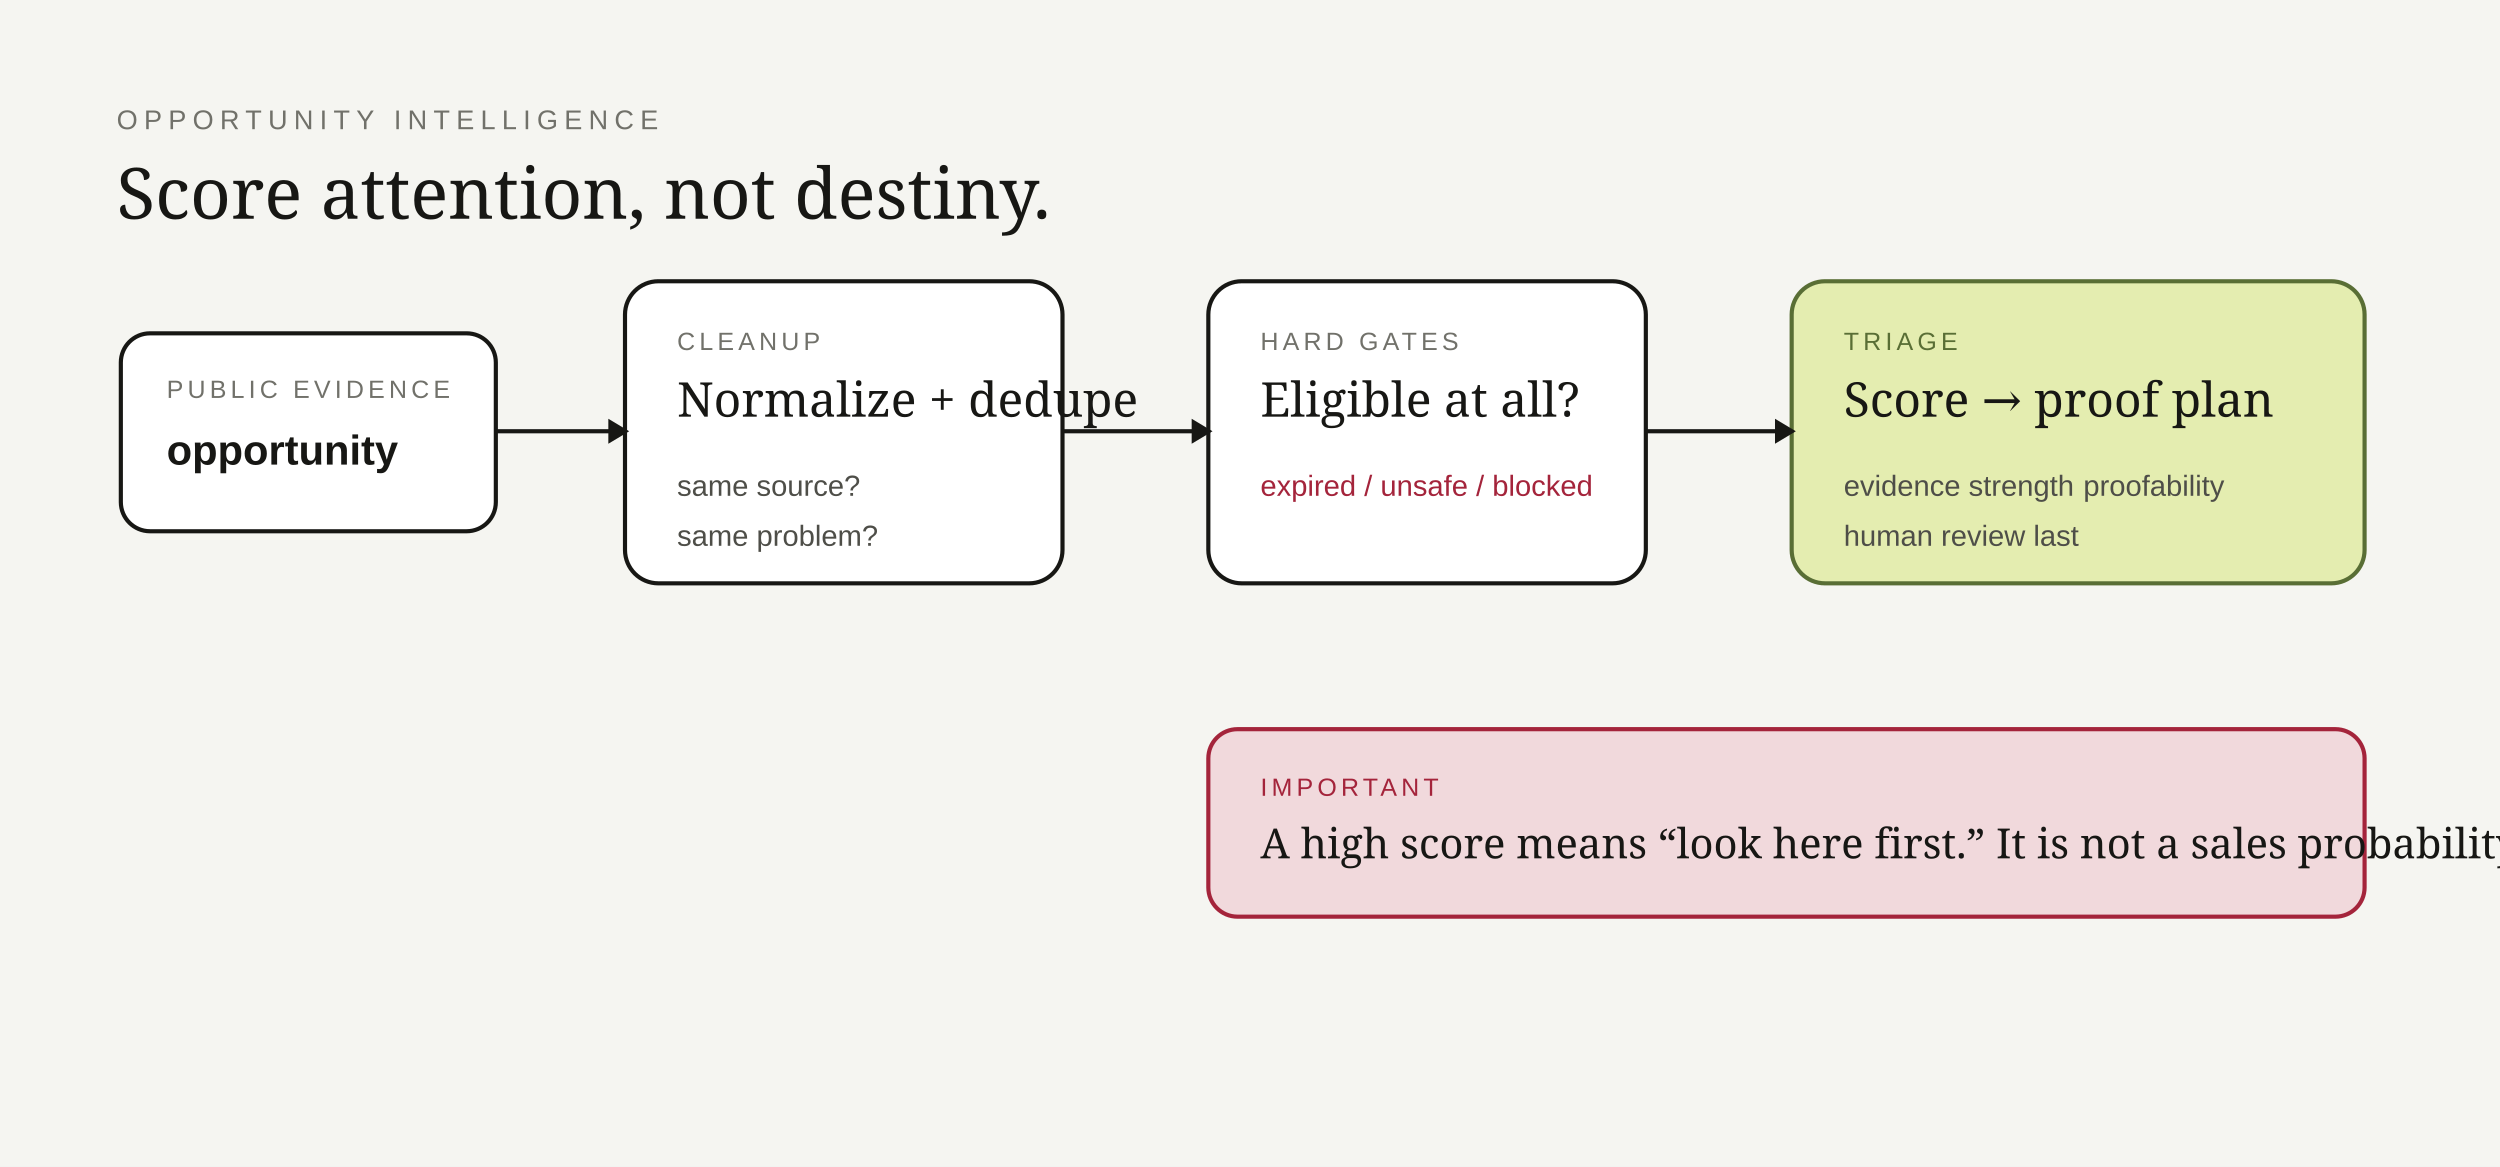
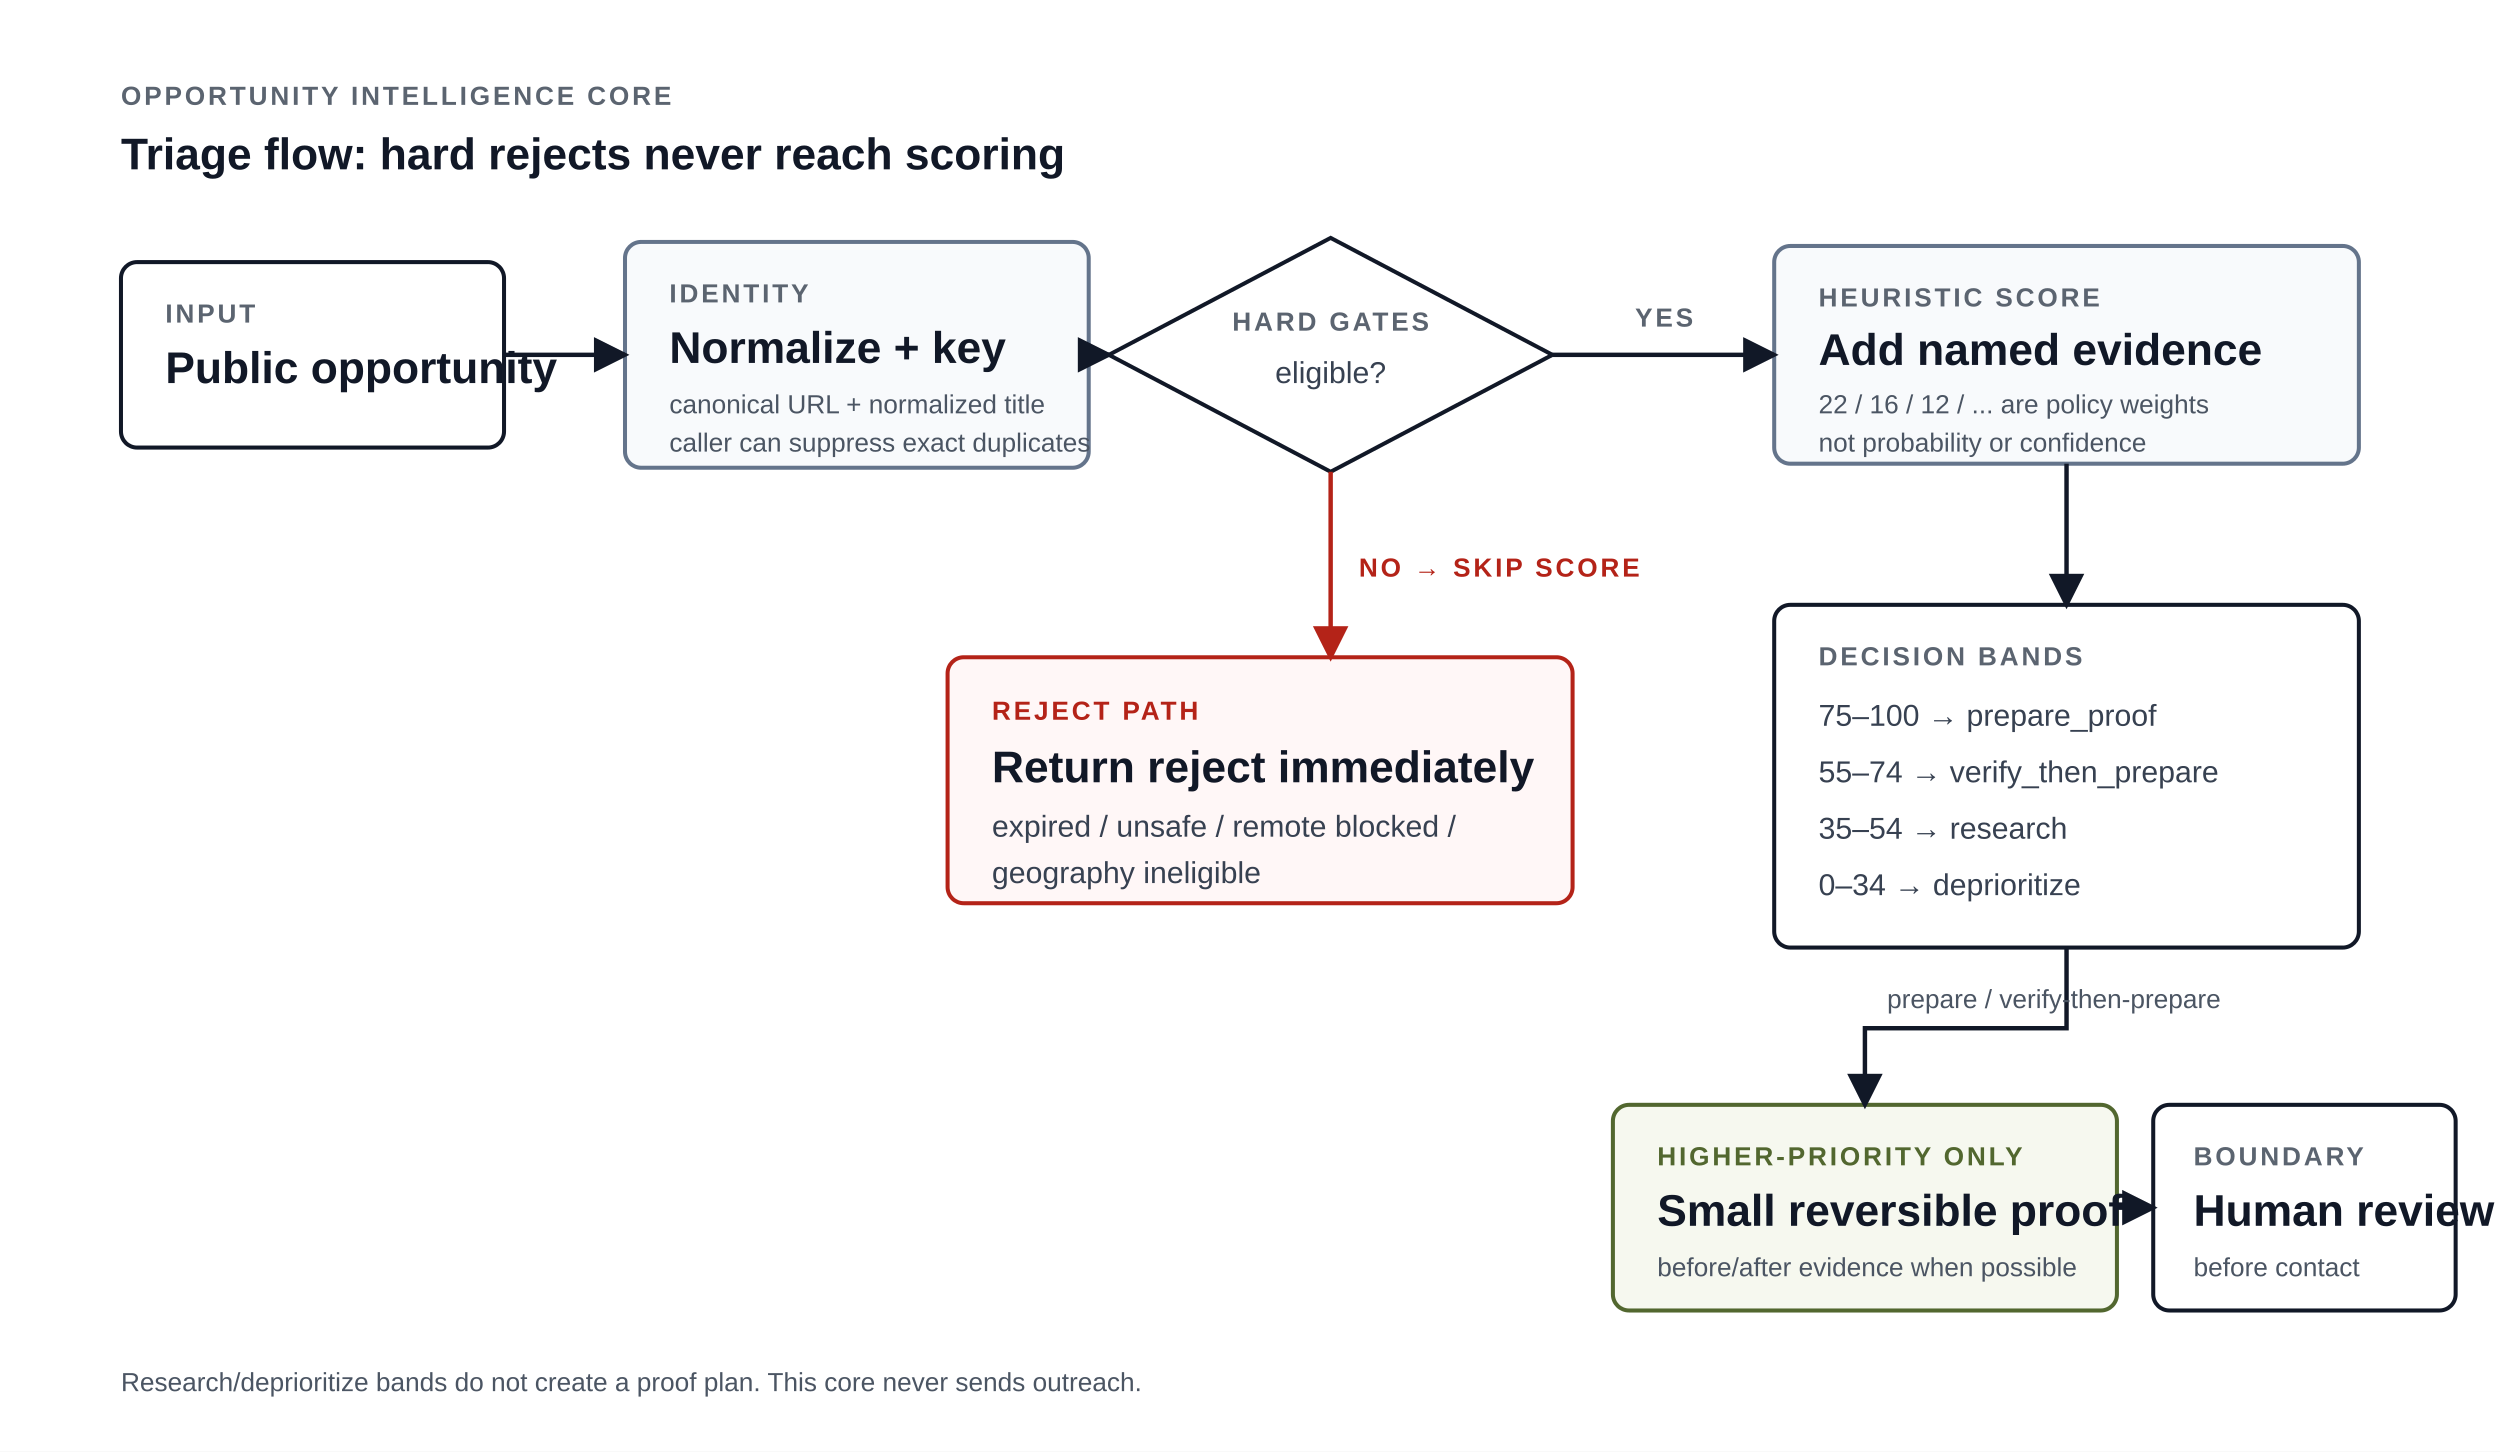
- <svg xmlns="http://www.w3.org/2000/svg" viewBox="0 0 1200 560" role="img" aria-labelledby="t d">
-   <rect width="1200" height="560" fill="#f5f5f1" />
-   <text x="56" y="62" fill="#71716a" font-family="Arial,sans-serif" font-size="13" letter-spacing="3">OPPORTUNITY INTELLIGENCE</text>
-   <text x="56" y="105" fill="#171714" font-family="Georgia,serif" font-size="34">Score attention, not destiny.</text>
-   <rect x="58" y="160" width="180" height="95" rx="14" fill="#fff" stroke="#171714" stroke-width="2" />
-   <text x="80" y="191" fill="#71716a" font-family="Arial,sans-serif" font-size="12" letter-spacing="2">PUBLIC EVIDENCE</text>
-   <text x="80" y="223" fill="#171714" font-family="Arial,sans-serif" font-size="20" font-weight="700">opportunity</text>
-   <rect x="300" y="135" width="210" height="145" rx="16" fill="#fff" stroke="#171714" stroke-width="2" />
-   <text x="325" y="168" fill="#71716a" font-family="Arial,sans-serif" font-size="12" letter-spacing="2">CLEANUP</text>
-   <text x="325" y="200" fill="#171714" font-family="Georgia,serif" font-size="23">Normalize + dedupe</text>
-   <text x="325" y="238" fill="#4e4e48" font-family="Arial,sans-serif" font-size="14">same source?</text>
-   <text x="325" y="262" fill="#4e4e48" font-family="Arial,sans-serif" font-size="14">same problem?</text>
-   <rect x="580" y="135" width="210" height="145" rx="16" fill="#fff" stroke="#171714" stroke-width="2" />
-   <text x="605" y="168" fill="#71716a" font-family="Arial,sans-serif" font-size="12" letter-spacing="2">HARD GATES</text>
-   <text x="605" y="200" fill="#171714" font-family="Georgia,serif" font-size="23">Eligible at all?</text>
-   <text x="605" y="238" fill="#a4243b" font-family="Arial,sans-serif" font-size="14">expired / unsafe / blocked</text>
-   <rect x="860" y="135" width="275" height="145" rx="16" fill="#e4edb0" stroke="#596e35" stroke-width="2" />
-   <text x="885" y="168" fill="#596e35" font-family="Arial,sans-serif" font-size="12" letter-spacing="2">TRIAGE</text>
-   <text x="885" y="200" fill="#171714" font-family="Georgia,serif" font-size="23">Score → proof plan</text>
-   <text x="885" y="238" fill="#4e4e48" font-family="Arial,sans-serif" font-size="14">evidence strength</text>
-   <text x="1000" y="238" fill="#4e4e48" font-family="Arial,sans-serif" font-size="14">proofability</text>
-   <text x="885" y="262" fill="#4e4e48" font-family="Arial,sans-serif" font-size="14">human review last</text>
-   <g stroke="#171714" stroke-width="2" fill="none">
-     <path d="M238 207 H300" />
-     <path d="M510 207 H580" />
-     <path d="M790 207 H860" />
-   </g>
-   <g fill="#171714">
-     <path d="M292 201 l10 6 -10 6z" />
-     <path d="M572 201 l10 6 -10 6z" />
-     <path d="M852 201 l10 6 -10 6z" />
-   </g>
-   <rect x="580" y="350" width="555" height="90" rx="14" fill="#f1d9dc" stroke="#a4243b" stroke-width="2" />
-   <text x="605" y="382" fill="#a4243b" font-family="Arial,sans-serif" font-size="12" letter-spacing="2">IMPORTANT</text>
-   <text x="605" y="412" fill="#171714" font-family="Georgia,serif" font-size="20">A high score means “look here first.” It is not a sales probability.</text>
+ <svg xmlns="http://www.w3.org/2000/svg" viewBox="0 0 1240 720" role="img" aria-labelledby="title desc">
+   <rect width="1240" height="720" fill="#ffffff" />
+   <style>
+     .label{font:600 13px Arial,sans-serif;letter-spacing:1.4px;fill:#5b6470}
+     .title{font:700 22px Arial,sans-serif;fill:#111827}
+     .body{font:15px Arial,sans-serif;fill:#374151}
+     .small{font:13px Arial,sans-serif;fill:#4b5563}
+     .box{fill:#ffffff;stroke:#111827;stroke-width:2}
+     .soft{fill:#f8fafc;stroke:#64748b;stroke-width:2}
+     .reject{fill:#fff7f7;stroke:#b42318;stroke-width:2}
+     .proof{fill:#f6f8ef;stroke:#52672f;stroke-width:2}
+     .arrow{stroke:#111827;stroke-width:2.2;fill:none;marker-end:url(#arrow)}
+     .rejectArrow{stroke:#b42318;stroke-width:2.2;fill:none;marker-end:url(#arrowRed)}
+   </style>
+   <defs>
+     <marker id="arrow" markerWidth="8" markerHeight="8" refX="7" refY="4" orient="auto">
+       <path d="M0,0 L8,4 L0,8 z" fill="#111827" />
+     </marker>
+     <marker id="arrowRed" markerWidth="8" markerHeight="8" refX="7" refY="4" orient="auto">
+       <path d="M0,0 L8,4 L0,8 z" fill="#b42318" />
+     </marker>
+   </defs>
+   <text x="60" y="52" class="label">OPPORTUNITY INTELLIGENCE CORE</text>
+   <text x="60" y="84" class="title">Triage flow: hard rejects never reach scoring</text>
+   <rect x="60" y="130" width="190" height="92" rx="8" class="box" />
+   <text x="82" y="160" class="label">INPUT</text>
+   <text x="82" y="190" class="title">Public opportunity</text>
+   <rect x="310" y="120" width="230" height="112" rx="8" class="soft" />
+   <text x="332" y="150" class="label">IDENTITY</text>
+   <text x="332" y="180" class="title">Normalize + key</text>
+   <text x="332" y="205" class="small">canonical URL + normalized title</text>
+   <text x="332" y="224" class="small">caller can suppress exact duplicates</text>
+   <polygon points="660,118 770,176 660,234 550,176" class="box" />
+   <text x="660" y="164" text-anchor="middle" class="label">HARD GATES</text>
+   <text x="660" y="190" text-anchor="middle" class="body">eligible?</text>
+   <rect x="880" y="122" width="290" height="108" rx="8" class="soft" />
+   <text x="902" y="152" class="label">HEURISTIC SCORE</text>
+   <text x="902" y="181" class="title">Add named evidence</text>
+   <text x="902" y="205" class="small">22 / 16 / 12 / ... are policy weights</text>
+   <text x="902" y="224" class="small">not probability or confidence</text>
+   <rect x="470" y="326" width="310" height="122" rx="8" class="reject" />
+   <text x="492" y="357" class="label" style="fill:#b42318">REJECT PATH</text>
+   <text x="492" y="388" class="title">Return reject immediately</text>
+   <text x="492" y="415" class="body">expired / unsafe / remote blocked /</text>
+   <text x="492" y="438" class="body">geography ineligible</text>
+   <rect x="880" y="300" width="290" height="170" rx="8" class="box" />
+   <text x="902" y="330" class="label">DECISION BANDS</text>
+   <text x="902" y="360" class="body">75–100  → prepare_proof</text>
+   <text x="902" y="388" class="body">55–74    → verify_then_prepare</text>
+   <text x="902" y="416" class="body">35–54    → research</text>
+   <text x="902" y="444" class="body">0–34      → deprioritize</text>
+   <rect x="800" y="548" width="250" height="102" rx="8" class="proof" />
+   <text x="822" y="578" class="label" style="fill:#52672f">HIGHER-PRIORITY ONLY</text>
+   <text x="822" y="608" class="title">Small reversible proof</text>
+   <text x="822" y="633" class="small">before/after evidence when possible</text>
+   <rect x="1068" y="548" width="150" height="102" rx="8" class="box" />
+   <text x="1088" y="578" class="label">BOUNDARY</text>
+   <text x="1088" y="608" class="title">Human review</text>
+   <text x="1088" y="633" class="small">before contact</text>
+   <path d="M250 176 H310" class="arrow" />
+   <path d="M540 176 H550" class="arrow" />
+   <path d="M770 176 H880" class="arrow" />
+   <text x="811" y="162" class="label">YES</text>
+   <path d="M660 234 V326" class="rejectArrow" />
+   <text x="674" y="286" class="label" style="fill:#b42318">NO → SKIP SCORE</text>
+   <path d="M1025 230 V300" class="arrow" />
+   <path d="M1025 470 V510 H925 V548" class="arrow" />
+   <text x="936" y="500" class="small">prepare / verify-then-prepare</text>
+   <path d="M1050 599 H1068" class="arrow" />
+   <text x="60" y="690" class="small">Research/deprioritize bands do not create a proof plan. This core never sends outreach.</text>
</svg>
